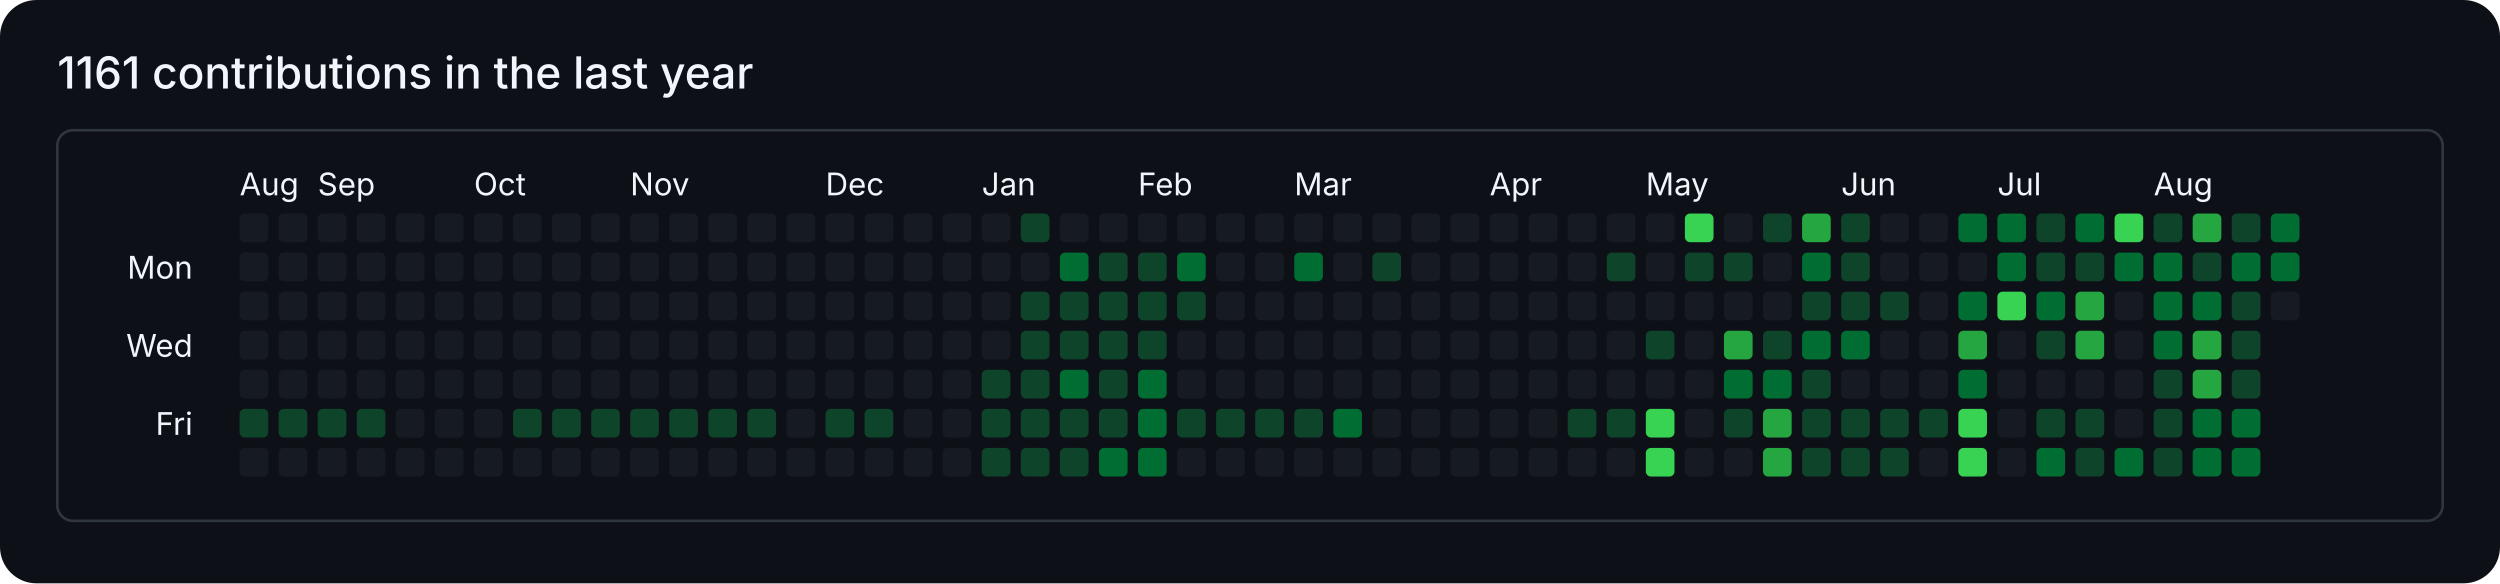
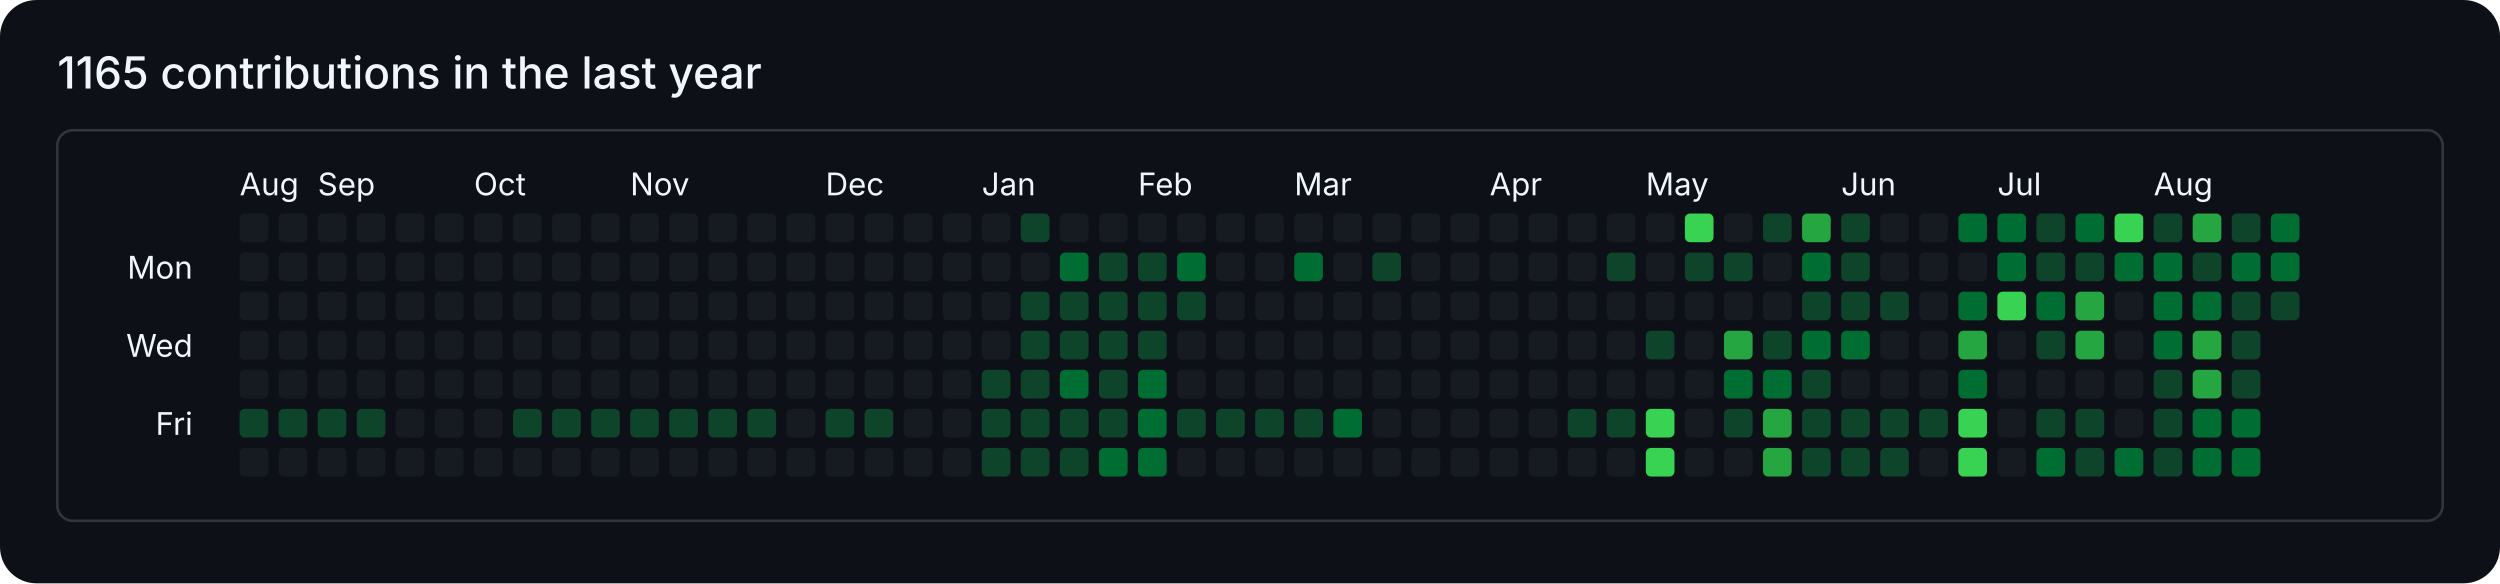
<svg xmlns="http://www.w3.org/2000/svg" width="1200" height="280" viewBox="0 0 960 224" fill="none" role="img" aria-label="AleksZyro GitHub contribution calendar">
  <style>
    .title { font: 500 17px -apple-system, BlinkMacSystemFont, 'Segoe UI', sans-serif; fill: #f0f6fc; }
    .month-label, .weekday-label, .legend, .hint { font: 400 12px -apple-system, BlinkMacSystemFont, 'Segoe UI', sans-serif; fill: #f0f6fc; }
    .hint, .legend-muted { fill: #8b949e; }
    .day-cell { shape-rendering: geometricPrecision; }
  </style>
  <rect width="960" height="224" rx="14" fill="#0d1117" />
-   <text x="22" y="34" class="title">1161 contributions in the last year</text>
+   <text x="22" y="34" class="title">1165 contributions in the last year</text>
  <rect x="22" y="50" width="916" height="150" rx="6" fill="none" stroke="#30363d" />
  <text x="92" y="75" class="month-label">Aug</text>
  <text x="122" y="75" class="month-label">Sep</text>
  <text x="182" y="75" class="month-label">Oct</text>
  <text x="242" y="75" class="month-label">Nov</text>
  <text x="317" y="75" class="month-label">Dec</text>
  <text x="377" y="75" class="month-label">Jan</text>
  <text x="437" y="75" class="month-label">Feb</text>
  <text x="497" y="75" class="month-label">Mar</text>
  <text x="572" y="75" class="month-label">Apr</text>
  <text x="632" y="75" class="month-label">May</text>
  <text x="707" y="75" class="month-label">Jun</text>
  <text x="767" y="75" class="month-label">Jul</text>
  <text x="827" y="75" class="month-label">Aug</text>
  <text x="74" y="107" class="weekday-label" text-anchor="end">Mon</text>
  <text x="74" y="137" class="weekday-label" text-anchor="end">Wed</text>
  <text x="74" y="167" class="weekday-label" text-anchor="end">Fri</text>
  <rect class="day-cell" x="92" y="82" width="11" height="11" rx="2" fill="#161b22" />
  <rect class="day-cell" x="92" y="97" width="11" height="11" rx="2" fill="#161b22" />
  <rect class="day-cell" x="92" y="112" width="11" height="11" rx="2" fill="#161b22" />
  <rect class="day-cell" x="92" y="127" width="11" height="11" rx="2" fill="#161b22" />
  <rect class="day-cell" x="92" y="142" width="11" height="11" rx="2" fill="#161b22" />
  <rect class="day-cell" x="92" y="157" width="11" height="11" rx="2" fill="#0e4429" />
  <rect class="day-cell" x="92" y="172" width="11" height="11" rx="2" fill="#161b22" />
  <rect class="day-cell" x="107" y="82" width="11" height="11" rx="2" fill="#161b22" />
  <rect class="day-cell" x="107" y="97" width="11" height="11" rx="2" fill="#161b22" />
  <rect class="day-cell" x="107" y="112" width="11" height="11" rx="2" fill="#161b22" />
  <rect class="day-cell" x="107" y="127" width="11" height="11" rx="2" fill="#161b22" />
  <rect class="day-cell" x="107" y="142" width="11" height="11" rx="2" fill="#161b22" />
  <rect class="day-cell" x="107" y="157" width="11" height="11" rx="2" fill="#0e4429" />
  <rect class="day-cell" x="107" y="172" width="11" height="11" rx="2" fill="#161b22" />
  <rect class="day-cell" x="122" y="82" width="11" height="11" rx="2" fill="#161b22" />
  <rect class="day-cell" x="122" y="97" width="11" height="11" rx="2" fill="#161b22" />
  <rect class="day-cell" x="122" y="112" width="11" height="11" rx="2" fill="#161b22" />
  <rect class="day-cell" x="122" y="127" width="11" height="11" rx="2" fill="#161b22" />
  <rect class="day-cell" x="122" y="142" width="11" height="11" rx="2" fill="#161b22" />
  <rect class="day-cell" x="122" y="157" width="11" height="11" rx="2" fill="#0e4429" />
  <rect class="day-cell" x="122" y="172" width="11" height="11" rx="2" fill="#161b22" />
  <rect class="day-cell" x="137" y="82" width="11" height="11" rx="2" fill="#161b22" />
  <rect class="day-cell" x="137" y="97" width="11" height="11" rx="2" fill="#161b22" />
  <rect class="day-cell" x="137" y="112" width="11" height="11" rx="2" fill="#161b22" />
  <rect class="day-cell" x="137" y="127" width="11" height="11" rx="2" fill="#161b22" />
  <rect class="day-cell" x="137" y="142" width="11" height="11" rx="2" fill="#161b22" />
  <rect class="day-cell" x="137" y="157" width="11" height="11" rx="2" fill="#0e4429" />
  <rect class="day-cell" x="137" y="172" width="11" height="11" rx="2" fill="#161b22" />
  <rect class="day-cell" x="152" y="82" width="11" height="11" rx="2" fill="#161b22" />
  <rect class="day-cell" x="152" y="97" width="11" height="11" rx="2" fill="#161b22" />
  <rect class="day-cell" x="152" y="112" width="11" height="11" rx="2" fill="#161b22" />
  <rect class="day-cell" x="152" y="127" width="11" height="11" rx="2" fill="#161b22" />
  <rect class="day-cell" x="152" y="142" width="11" height="11" rx="2" fill="#161b22" />
  <rect class="day-cell" x="152" y="157" width="11" height="11" rx="2" fill="#161b22" />
  <rect class="day-cell" x="152" y="172" width="11" height="11" rx="2" fill="#161b22" />
  <rect class="day-cell" x="167" y="82" width="11" height="11" rx="2" fill="#161b22" />
  <rect class="day-cell" x="167" y="97" width="11" height="11" rx="2" fill="#161b22" />
  <rect class="day-cell" x="167" y="112" width="11" height="11" rx="2" fill="#161b22" />
  <rect class="day-cell" x="167" y="127" width="11" height="11" rx="2" fill="#161b22" />
  <rect class="day-cell" x="167" y="142" width="11" height="11" rx="2" fill="#161b22" />
  <rect class="day-cell" x="167" y="157" width="11" height="11" rx="2" fill="#161b22" />
  <rect class="day-cell" x="167" y="172" width="11" height="11" rx="2" fill="#161b22" />
  <rect class="day-cell" x="182" y="82" width="11" height="11" rx="2" fill="#161b22" />
  <rect class="day-cell" x="182" y="97" width="11" height="11" rx="2" fill="#161b22" />
  <rect class="day-cell" x="182" y="112" width="11" height="11" rx="2" fill="#161b22" />
  <rect class="day-cell" x="182" y="127" width="11" height="11" rx="2" fill="#161b22" />
  <rect class="day-cell" x="182" y="142" width="11" height="11" rx="2" fill="#161b22" />
  <rect class="day-cell" x="182" y="157" width="11" height="11" rx="2" fill="#161b22" />
  <rect class="day-cell" x="182" y="172" width="11" height="11" rx="2" fill="#161b22" />
  <rect class="day-cell" x="197" y="82" width="11" height="11" rx="2" fill="#161b22" />
  <rect class="day-cell" x="197" y="97" width="11" height="11" rx="2" fill="#161b22" />
  <rect class="day-cell" x="197" y="112" width="11" height="11" rx="2" fill="#161b22" />
  <rect class="day-cell" x="197" y="127" width="11" height="11" rx="2" fill="#161b22" />
  <rect class="day-cell" x="197" y="142" width="11" height="11" rx="2" fill="#161b22" />
  <rect class="day-cell" x="197" y="157" width="11" height="11" rx="2" fill="#0e4429" />
  <rect class="day-cell" x="197" y="172" width="11" height="11" rx="2" fill="#161b22" />
  <rect class="day-cell" x="212" y="82" width="11" height="11" rx="2" fill="#161b22" />
  <rect class="day-cell" x="212" y="97" width="11" height="11" rx="2" fill="#161b22" />
  <rect class="day-cell" x="212" y="112" width="11" height="11" rx="2" fill="#161b22" />
  <rect class="day-cell" x="212" y="127" width="11" height="11" rx="2" fill="#161b22" />
  <rect class="day-cell" x="212" y="142" width="11" height="11" rx="2" fill="#161b22" />
  <rect class="day-cell" x="212" y="157" width="11" height="11" rx="2" fill="#0e4429" />
  <rect class="day-cell" x="212" y="172" width="11" height="11" rx="2" fill="#161b22" />
  <rect class="day-cell" x="227" y="82" width="11" height="11" rx="2" fill="#161b22" />
  <rect class="day-cell" x="227" y="97" width="11" height="11" rx="2" fill="#161b22" />
  <rect class="day-cell" x="227" y="112" width="11" height="11" rx="2" fill="#161b22" />
  <rect class="day-cell" x="227" y="127" width="11" height="11" rx="2" fill="#161b22" />
  <rect class="day-cell" x="227" y="142" width="11" height="11" rx="2" fill="#161b22" />
  <rect class="day-cell" x="227" y="157" width="11" height="11" rx="2" fill="#0e4429" />
  <rect class="day-cell" x="227" y="172" width="11" height="11" rx="2" fill="#161b22" />
  <rect class="day-cell" x="242" y="82" width="11" height="11" rx="2" fill="#161b22" />
  <rect class="day-cell" x="242" y="97" width="11" height="11" rx="2" fill="#161b22" />
  <rect class="day-cell" x="242" y="112" width="11" height="11" rx="2" fill="#161b22" />
  <rect class="day-cell" x="242" y="127" width="11" height="11" rx="2" fill="#161b22" />
  <rect class="day-cell" x="242" y="142" width="11" height="11" rx="2" fill="#161b22" />
  <rect class="day-cell" x="242" y="157" width="11" height="11" rx="2" fill="#0e4429" />
  <rect class="day-cell" x="242" y="172" width="11" height="11" rx="2" fill="#161b22" />
  <rect class="day-cell" x="257" y="82" width="11" height="11" rx="2" fill="#161b22" />
  <rect class="day-cell" x="257" y="97" width="11" height="11" rx="2" fill="#161b22" />
  <rect class="day-cell" x="257" y="112" width="11" height="11" rx="2" fill="#161b22" />
  <rect class="day-cell" x="257" y="127" width="11" height="11" rx="2" fill="#161b22" />
  <rect class="day-cell" x="257" y="142" width="11" height="11" rx="2" fill="#161b22" />
  <rect class="day-cell" x="257" y="157" width="11" height="11" rx="2" fill="#0e4429" />
  <rect class="day-cell" x="257" y="172" width="11" height="11" rx="2" fill="#161b22" />
  <rect class="day-cell" x="272" y="82" width="11" height="11" rx="2" fill="#161b22" />
  <rect class="day-cell" x="272" y="97" width="11" height="11" rx="2" fill="#161b22" />
  <rect class="day-cell" x="272" y="112" width="11" height="11" rx="2" fill="#161b22" />
  <rect class="day-cell" x="272" y="127" width="11" height="11" rx="2" fill="#161b22" />
  <rect class="day-cell" x="272" y="142" width="11" height="11" rx="2" fill="#161b22" />
  <rect class="day-cell" x="272" y="157" width="11" height="11" rx="2" fill="#0e4429" />
  <rect class="day-cell" x="272" y="172" width="11" height="11" rx="2" fill="#161b22" />
  <rect class="day-cell" x="287" y="82" width="11" height="11" rx="2" fill="#161b22" />
  <rect class="day-cell" x="287" y="97" width="11" height="11" rx="2" fill="#161b22" />
  <rect class="day-cell" x="287" y="112" width="11" height="11" rx="2" fill="#161b22" />
  <rect class="day-cell" x="287" y="127" width="11" height="11" rx="2" fill="#161b22" />
  <rect class="day-cell" x="287" y="142" width="11" height="11" rx="2" fill="#161b22" />
  <rect class="day-cell" x="287" y="157" width="11" height="11" rx="2" fill="#0e4429" />
  <rect class="day-cell" x="287" y="172" width="11" height="11" rx="2" fill="#161b22" />
  <rect class="day-cell" x="302" y="82" width="11" height="11" rx="2" fill="#161b22" />
  <rect class="day-cell" x="302" y="97" width="11" height="11" rx="2" fill="#161b22" />
  <rect class="day-cell" x="302" y="112" width="11" height="11" rx="2" fill="#161b22" />
  <rect class="day-cell" x="302" y="127" width="11" height="11" rx="2" fill="#161b22" />
  <rect class="day-cell" x="302" y="142" width="11" height="11" rx="2" fill="#161b22" />
  <rect class="day-cell" x="302" y="157" width="11" height="11" rx="2" fill="#161b22" />
  <rect class="day-cell" x="302" y="172" width="11" height="11" rx="2" fill="#161b22" />
  <rect class="day-cell" x="317" y="82" width="11" height="11" rx="2" fill="#161b22" />
  <rect class="day-cell" x="317" y="97" width="11" height="11" rx="2" fill="#161b22" />
  <rect class="day-cell" x="317" y="112" width="11" height="11" rx="2" fill="#161b22" />
  <rect class="day-cell" x="317" y="127" width="11" height="11" rx="2" fill="#161b22" />
  <rect class="day-cell" x="317" y="142" width="11" height="11" rx="2" fill="#161b22" />
  <rect class="day-cell" x="317" y="157" width="11" height="11" rx="2" fill="#0e4429" />
  <rect class="day-cell" x="317" y="172" width="11" height="11" rx="2" fill="#161b22" />
  <rect class="day-cell" x="332" y="82" width="11" height="11" rx="2" fill="#161b22" />
  <rect class="day-cell" x="332" y="97" width="11" height="11" rx="2" fill="#161b22" />
  <rect class="day-cell" x="332" y="112" width="11" height="11" rx="2" fill="#161b22" />
  <rect class="day-cell" x="332" y="127" width="11" height="11" rx="2" fill="#161b22" />
  <rect class="day-cell" x="332" y="142" width="11" height="11" rx="2" fill="#161b22" />
  <rect class="day-cell" x="332" y="157" width="11" height="11" rx="2" fill="#0e4429" />
  <rect class="day-cell" x="332" y="172" width="11" height="11" rx="2" fill="#161b22" />
  <rect class="day-cell" x="347" y="82" width="11" height="11" rx="2" fill="#161b22" />
  <rect class="day-cell" x="347" y="97" width="11" height="11" rx="2" fill="#161b22" />
  <rect class="day-cell" x="347" y="112" width="11" height="11" rx="2" fill="#161b22" />
  <rect class="day-cell" x="347" y="127" width="11" height="11" rx="2" fill="#161b22" />
  <rect class="day-cell" x="347" y="142" width="11" height="11" rx="2" fill="#161b22" />
  <rect class="day-cell" x="347" y="157" width="11" height="11" rx="2" fill="#161b22" />
  <rect class="day-cell" x="347" y="172" width="11" height="11" rx="2" fill="#161b22" />
  <rect class="day-cell" x="362" y="82" width="11" height="11" rx="2" fill="#161b22" />
  <rect class="day-cell" x="362" y="97" width="11" height="11" rx="2" fill="#161b22" />
  <rect class="day-cell" x="362" y="112" width="11" height="11" rx="2" fill="#161b22" />
  <rect class="day-cell" x="362" y="127" width="11" height="11" rx="2" fill="#161b22" />
  <rect class="day-cell" x="362" y="142" width="11" height="11" rx="2" fill="#161b22" />
  <rect class="day-cell" x="362" y="157" width="11" height="11" rx="2" fill="#161b22" />
  <rect class="day-cell" x="362" y="172" width="11" height="11" rx="2" fill="#161b22" />
  <rect class="day-cell" x="377" y="82" width="11" height="11" rx="2" fill="#161b22" />
  <rect class="day-cell" x="377" y="97" width="11" height="11" rx="2" fill="#161b22" />
  <rect class="day-cell" x="377" y="112" width="11" height="11" rx="2" fill="#161b22" />
  <rect class="day-cell" x="377" y="127" width="11" height="11" rx="2" fill="#161b22" />
  <rect class="day-cell" x="377" y="142" width="11" height="11" rx="2" fill="#0e4429" />
  <rect class="day-cell" x="377" y="157" width="11" height="11" rx="2" fill="#0e4429" />
  <rect class="day-cell" x="377" y="172" width="11" height="11" rx="2" fill="#0e4429" />
  <rect class="day-cell" x="392" y="82" width="11" height="11" rx="2" fill="#0e4429" />
  <rect class="day-cell" x="392" y="97" width="11" height="11" rx="2" fill="#161b22" />
  <rect class="day-cell" x="392" y="112" width="11" height="11" rx="2" fill="#0e4429" />
  <rect class="day-cell" x="392" y="127" width="11" height="11" rx="2" fill="#0e4429" />
  <rect class="day-cell" x="392" y="142" width="11" height="11" rx="2" fill="#0e4429" />
  <rect class="day-cell" x="392" y="157" width="11" height="11" rx="2" fill="#0e4429" />
  <rect class="day-cell" x="392" y="172" width="11" height="11" rx="2" fill="#0e4429" />
  <rect class="day-cell" x="407" y="82" width="11" height="11" rx="2" fill="#161b22" />
  <rect class="day-cell" x="407" y="97" width="11" height="11" rx="2" fill="#006d32" />
  <rect class="day-cell" x="407" y="112" width="11" height="11" rx="2" fill="#0e4429" />
  <rect class="day-cell" x="407" y="127" width="11" height="11" rx="2" fill="#0e4429" />
  <rect class="day-cell" x="407" y="142" width="11" height="11" rx="2" fill="#006d32" />
  <rect class="day-cell" x="407" y="157" width="11" height="11" rx="2" fill="#0e4429" />
  <rect class="day-cell" x="407" y="172" width="11" height="11" rx="2" fill="#0e4429" />
  <rect class="day-cell" x="422" y="82" width="11" height="11" rx="2" fill="#161b22" />
  <rect class="day-cell" x="422" y="97" width="11" height="11" rx="2" fill="#0e4429" />
  <rect class="day-cell" x="422" y="112" width="11" height="11" rx="2" fill="#0e4429" />
  <rect class="day-cell" x="422" y="127" width="11" height="11" rx="2" fill="#0e4429" />
  <rect class="day-cell" x="422" y="142" width="11" height="11" rx="2" fill="#0e4429" />
  <rect class="day-cell" x="422" y="157" width="11" height="11" rx="2" fill="#0e4429" />
  <rect class="day-cell" x="422" y="172" width="11" height="11" rx="2" fill="#006d32" />
  <rect class="day-cell" x="437" y="82" width="11" height="11" rx="2" fill="#161b22" />
  <rect class="day-cell" x="437" y="97" width="11" height="11" rx="2" fill="#0e4429" />
  <rect class="day-cell" x="437" y="112" width="11" height="11" rx="2" fill="#0e4429" />
  <rect class="day-cell" x="437" y="127" width="11" height="11" rx="2" fill="#0e4429" />
  <rect class="day-cell" x="437" y="142" width="11" height="11" rx="2" fill="#006d32" />
  <rect class="day-cell" x="437" y="157" width="11" height="11" rx="2" fill="#006d32" />
  <rect class="day-cell" x="437" y="172" width="11" height="11" rx="2" fill="#006d32" />
  <rect class="day-cell" x="452" y="82" width="11" height="11" rx="2" fill="#161b22" />
  <rect class="day-cell" x="452" y="97" width="11" height="11" rx="2" fill="#006d32" />
  <rect class="day-cell" x="452" y="112" width="11" height="11" rx="2" fill="#0e4429" />
  <rect class="day-cell" x="452" y="127" width="11" height="11" rx="2" fill="#161b22" />
  <rect class="day-cell" x="452" y="142" width="11" height="11" rx="2" fill="#161b22" />
  <rect class="day-cell" x="452" y="157" width="11" height="11" rx="2" fill="#0e4429" />
  <rect class="day-cell" x="452" y="172" width="11" height="11" rx="2" fill="#161b22" />
  <rect class="day-cell" x="467" y="82" width="11" height="11" rx="2" fill="#161b22" />
  <rect class="day-cell" x="467" y="97" width="11" height="11" rx="2" fill="#161b22" />
  <rect class="day-cell" x="467" y="112" width="11" height="11" rx="2" fill="#161b22" />
  <rect class="day-cell" x="467" y="127" width="11" height="11" rx="2" fill="#161b22" />
  <rect class="day-cell" x="467" y="142" width="11" height="11" rx="2" fill="#161b22" />
  <rect class="day-cell" x="467" y="157" width="11" height="11" rx="2" fill="#0e4429" />
  <rect class="day-cell" x="467" y="172" width="11" height="11" rx="2" fill="#161b22" />
  <rect class="day-cell" x="482" y="82" width="11" height="11" rx="2" fill="#161b22" />
  <rect class="day-cell" x="482" y="97" width="11" height="11" rx="2" fill="#161b22" />
  <rect class="day-cell" x="482" y="112" width="11" height="11" rx="2" fill="#161b22" />
  <rect class="day-cell" x="482" y="127" width="11" height="11" rx="2" fill="#161b22" />
  <rect class="day-cell" x="482" y="142" width="11" height="11" rx="2" fill="#161b22" />
  <rect class="day-cell" x="482" y="157" width="11" height="11" rx="2" fill="#0e4429" />
  <rect class="day-cell" x="482" y="172" width="11" height="11" rx="2" fill="#161b22" />
  <rect class="day-cell" x="497" y="82" width="11" height="11" rx="2" fill="#161b22" />
  <rect class="day-cell" x="497" y="97" width="11" height="11" rx="2" fill="#006d32" />
  <rect class="day-cell" x="497" y="112" width="11" height="11" rx="2" fill="#161b22" />
  <rect class="day-cell" x="497" y="127" width="11" height="11" rx="2" fill="#161b22" />
  <rect class="day-cell" x="497" y="142" width="11" height="11" rx="2" fill="#161b22" />
  <rect class="day-cell" x="497" y="157" width="11" height="11" rx="2" fill="#0e4429" />
  <rect class="day-cell" x="497" y="172" width="11" height="11" rx="2" fill="#161b22" />
  <rect class="day-cell" x="512" y="82" width="11" height="11" rx="2" fill="#161b22" />
  <rect class="day-cell" x="512" y="97" width="11" height="11" rx="2" fill="#161b22" />
  <rect class="day-cell" x="512" y="112" width="11" height="11" rx="2" fill="#161b22" />
  <rect class="day-cell" x="512" y="127" width="11" height="11" rx="2" fill="#161b22" />
  <rect class="day-cell" x="512" y="142" width="11" height="11" rx="2" fill="#161b22" />
  <rect class="day-cell" x="512" y="157" width="11" height="11" rx="2" fill="#006d32" />
  <rect class="day-cell" x="512" y="172" width="11" height="11" rx="2" fill="#161b22" />
  <rect class="day-cell" x="527" y="82" width="11" height="11" rx="2" fill="#161b22" />
  <rect class="day-cell" x="527" y="97" width="11" height="11" rx="2" fill="#0e4429" />
  <rect class="day-cell" x="527" y="112" width="11" height="11" rx="2" fill="#161b22" />
  <rect class="day-cell" x="527" y="127" width="11" height="11" rx="2" fill="#161b22" />
  <rect class="day-cell" x="527" y="142" width="11" height="11" rx="2" fill="#161b22" />
  <rect class="day-cell" x="527" y="157" width="11" height="11" rx="2" fill="#161b22" />
  <rect class="day-cell" x="527" y="172" width="11" height="11" rx="2" fill="#161b22" />
  <rect class="day-cell" x="542" y="82" width="11" height="11" rx="2" fill="#161b22" />
  <rect class="day-cell" x="542" y="97" width="11" height="11" rx="2" fill="#161b22" />
  <rect class="day-cell" x="542" y="112" width="11" height="11" rx="2" fill="#161b22" />
  <rect class="day-cell" x="542" y="127" width="11" height="11" rx="2" fill="#161b22" />
  <rect class="day-cell" x="542" y="142" width="11" height="11" rx="2" fill="#161b22" />
  <rect class="day-cell" x="542" y="157" width="11" height="11" rx="2" fill="#161b22" />
  <rect class="day-cell" x="542" y="172" width="11" height="11" rx="2" fill="#161b22" />
  <rect class="day-cell" x="557" y="82" width="11" height="11" rx="2" fill="#161b22" />
  <rect class="day-cell" x="557" y="97" width="11" height="11" rx="2" fill="#161b22" />
  <rect class="day-cell" x="557" y="112" width="11" height="11" rx="2" fill="#161b22" />
  <rect class="day-cell" x="557" y="127" width="11" height="11" rx="2" fill="#161b22" />
  <rect class="day-cell" x="557" y="142" width="11" height="11" rx="2" fill="#161b22" />
  <rect class="day-cell" x="557" y="157" width="11" height="11" rx="2" fill="#161b22" />
  <rect class="day-cell" x="557" y="172" width="11" height="11" rx="2" fill="#161b22" />
  <rect class="day-cell" x="572" y="82" width="11" height="11" rx="2" fill="#161b22" />
  <rect class="day-cell" x="572" y="97" width="11" height="11" rx="2" fill="#161b22" />
  <rect class="day-cell" x="572" y="112" width="11" height="11" rx="2" fill="#161b22" />
  <rect class="day-cell" x="572" y="127" width="11" height="11" rx="2" fill="#161b22" />
  <rect class="day-cell" x="572" y="142" width="11" height="11" rx="2" fill="#161b22" />
  <rect class="day-cell" x="572" y="157" width="11" height="11" rx="2" fill="#161b22" />
  <rect class="day-cell" x="572" y="172" width="11" height="11" rx="2" fill="#161b22" />
  <rect class="day-cell" x="587" y="82" width="11" height="11" rx="2" fill="#161b22" />
  <rect class="day-cell" x="587" y="97" width="11" height="11" rx="2" fill="#161b22" />
  <rect class="day-cell" x="587" y="112" width="11" height="11" rx="2" fill="#161b22" />
  <rect class="day-cell" x="587" y="127" width="11" height="11" rx="2" fill="#161b22" />
  <rect class="day-cell" x="587" y="142" width="11" height="11" rx="2" fill="#161b22" />
  <rect class="day-cell" x="587" y="157" width="11" height="11" rx="2" fill="#161b22" />
  <rect class="day-cell" x="587" y="172" width="11" height="11" rx="2" fill="#161b22" />
  <rect class="day-cell" x="602" y="82" width="11" height="11" rx="2" fill="#161b22" />
  <rect class="day-cell" x="602" y="97" width="11" height="11" rx="2" fill="#161b22" />
  <rect class="day-cell" x="602" y="112" width="11" height="11" rx="2" fill="#161b22" />
  <rect class="day-cell" x="602" y="127" width="11" height="11" rx="2" fill="#161b22" />
  <rect class="day-cell" x="602" y="142" width="11" height="11" rx="2" fill="#161b22" />
  <rect class="day-cell" x="602" y="157" width="11" height="11" rx="2" fill="#0e4429" />
  <rect class="day-cell" x="602" y="172" width="11" height="11" rx="2" fill="#161b22" />
  <rect class="day-cell" x="617" y="82" width="11" height="11" rx="2" fill="#161b22" />
  <rect class="day-cell" x="617" y="97" width="11" height="11" rx="2" fill="#0e4429" />
  <rect class="day-cell" x="617" y="112" width="11" height="11" rx="2" fill="#161b22" />
  <rect class="day-cell" x="617" y="127" width="11" height="11" rx="2" fill="#161b22" />
  <rect class="day-cell" x="617" y="142" width="11" height="11" rx="2" fill="#161b22" />
  <rect class="day-cell" x="617" y="157" width="11" height="11" rx="2" fill="#0e4429" />
  <rect class="day-cell" x="617" y="172" width="11" height="11" rx="2" fill="#161b22" />
  <rect class="day-cell" x="632" y="82" width="11" height="11" rx="2" fill="#161b22" />
  <rect class="day-cell" x="632" y="97" width="11" height="11" rx="2" fill="#161b22" />
  <rect class="day-cell" x="632" y="112" width="11" height="11" rx="2" fill="#161b22" />
  <rect class="day-cell" x="632" y="127" width="11" height="11" rx="2" fill="#0e4429" />
  <rect class="day-cell" x="632" y="142" width="11" height="11" rx="2" fill="#161b22" />
  <rect class="day-cell" x="632" y="157" width="11" height="11" rx="2" fill="#39d353" />
  <rect class="day-cell" x="632" y="172" width="11" height="11" rx="2" fill="#39d353" />
  <rect class="day-cell" x="647" y="82" width="11" height="11" rx="2" fill="#39d353" />
  <rect class="day-cell" x="647" y="97" width="11" height="11" rx="2" fill="#0e4429" />
  <rect class="day-cell" x="647" y="112" width="11" height="11" rx="2" fill="#161b22" />
  <rect class="day-cell" x="647" y="127" width="11" height="11" rx="2" fill="#161b22" />
  <rect class="day-cell" x="647" y="142" width="11" height="11" rx="2" fill="#161b22" />
  <rect class="day-cell" x="647" y="157" width="11" height="11" rx="2" fill="#161b22" />
  <rect class="day-cell" x="647" y="172" width="11" height="11" rx="2" fill="#161b22" />
  <rect class="day-cell" x="662" y="82" width="11" height="11" rx="2" fill="#161b22" />
  <rect class="day-cell" x="662" y="97" width="11" height="11" rx="2" fill="#0e4429" />
  <rect class="day-cell" x="662" y="112" width="11" height="11" rx="2" fill="#161b22" />
  <rect class="day-cell" x="662" y="127" width="11" height="11" rx="2" fill="#26a641" />
  <rect class="day-cell" x="662" y="142" width="11" height="11" rx="2" fill="#006d32" />
  <rect class="day-cell" x="662" y="157" width="11" height="11" rx="2" fill="#0e4429" />
  <rect class="day-cell" x="662" y="172" width="11" height="11" rx="2" fill="#161b22" />
  <rect class="day-cell" x="677" y="82" width="11" height="11" rx="2" fill="#0e4429" />
  <rect class="day-cell" x="677" y="97" width="11" height="11" rx="2" fill="#161b22" />
  <rect class="day-cell" x="677" y="112" width="11" height="11" rx="2" fill="#161b22" />
  <rect class="day-cell" x="677" y="127" width="11" height="11" rx="2" fill="#0e4429" />
  <rect class="day-cell" x="677" y="142" width="11" height="11" rx="2" fill="#006d32" />
  <rect class="day-cell" x="677" y="157" width="11" height="11" rx="2" fill="#26a641" />
  <rect class="day-cell" x="677" y="172" width="11" height="11" rx="2" fill="#26a641" />
  <rect class="day-cell" x="692" y="82" width="11" height="11" rx="2" fill="#26a641" />
  <rect class="day-cell" x="692" y="97" width="11" height="11" rx="2" fill="#006d32" />
  <rect class="day-cell" x="692" y="112" width="11" height="11" rx="2" fill="#0e4429" />
  <rect class="day-cell" x="692" y="127" width="11" height="11" rx="2" fill="#006d32" />
  <rect class="day-cell" x="692" y="142" width="11" height="11" rx="2" fill="#0e4429" />
  <rect class="day-cell" x="692" y="157" width="11" height="11" rx="2" fill="#0e4429" />
  <rect class="day-cell" x="692" y="172" width="11" height="11" rx="2" fill="#0e4429" />
  <rect class="day-cell" x="707" y="82" width="11" height="11" rx="2" fill="#0e4429" />
  <rect class="day-cell" x="707" y="97" width="11" height="11" rx="2" fill="#0e4429" />
  <rect class="day-cell" x="707" y="112" width="11" height="11" rx="2" fill="#0e4429" />
  <rect class="day-cell" x="707" y="127" width="11" height="11" rx="2" fill="#006d32" />
  <rect class="day-cell" x="707" y="142" width="11" height="11" rx="2" fill="#161b22" />
  <rect class="day-cell" x="707" y="157" width="11" height="11" rx="2" fill="#0e4429" />
  <rect class="day-cell" x="707" y="172" width="11" height="11" rx="2" fill="#0e4429" />
  <rect class="day-cell" x="722" y="82" width="11" height="11" rx="2" fill="#161b22" />
  <rect class="day-cell" x="722" y="97" width="11" height="11" rx="2" fill="#161b22" />
  <rect class="day-cell" x="722" y="112" width="11" height="11" rx="2" fill="#0e4429" />
  <rect class="day-cell" x="722" y="127" width="11" height="11" rx="2" fill="#161b22" />
  <rect class="day-cell" x="722" y="142" width="11" height="11" rx="2" fill="#161b22" />
  <rect class="day-cell" x="722" y="157" width="11" height="11" rx="2" fill="#0e4429" />
  <rect class="day-cell" x="722" y="172" width="11" height="11" rx="2" fill="#0e4429" />
  <rect class="day-cell" x="737" y="82" width="11" height="11" rx="2" fill="#161b22" />
  <rect class="day-cell" x="737" y="97" width="11" height="11" rx="2" fill="#161b22" />
  <rect class="day-cell" x="737" y="112" width="11" height="11" rx="2" fill="#161b22" />
  <rect class="day-cell" x="737" y="127" width="11" height="11" rx="2" fill="#161b22" />
  <rect class="day-cell" x="737" y="142" width="11" height="11" rx="2" fill="#161b22" />
  <rect class="day-cell" x="737" y="157" width="11" height="11" rx="2" fill="#0e4429" />
  <rect class="day-cell" x="737" y="172" width="11" height="11" rx="2" fill="#161b22" />
  <rect class="day-cell" x="752" y="82" width="11" height="11" rx="2" fill="#006d32" />
  <rect class="day-cell" x="752" y="97" width="11" height="11" rx="2" fill="#161b22" />
  <rect class="day-cell" x="752" y="112" width="11" height="11" rx="2" fill="#006d32" />
  <rect class="day-cell" x="752" y="127" width="11" height="11" rx="2" fill="#26a641" />
  <rect class="day-cell" x="752" y="142" width="11" height="11" rx="2" fill="#006d32" />
  <rect class="day-cell" x="752" y="157" width="11" height="11" rx="2" fill="#39d353" />
  <rect class="day-cell" x="752" y="172" width="11" height="11" rx="2" fill="#39d353" />
  <rect class="day-cell" x="767" y="82" width="11" height="11" rx="2" fill="#006d32" />
  <rect class="day-cell" x="767" y="97" width="11" height="11" rx="2" fill="#006d32" />
  <rect class="day-cell" x="767" y="112" width="11" height="11" rx="2" fill="#39d353" />
  <rect class="day-cell" x="767" y="127" width="11" height="11" rx="2" fill="#161b22" />
  <rect class="day-cell" x="767" y="142" width="11" height="11" rx="2" fill="#161b22" />
  <rect class="day-cell" x="767" y="157" width="11" height="11" rx="2" fill="#161b22" />
  <rect class="day-cell" x="767" y="172" width="11" height="11" rx="2" fill="#161b22" />
  <rect class="day-cell" x="782" y="82" width="11" height="11" rx="2" fill="#0e4429" />
  <rect class="day-cell" x="782" y="97" width="11" height="11" rx="2" fill="#0e4429" />
  <rect class="day-cell" x="782" y="112" width="11" height="11" rx="2" fill="#006d32" />
  <rect class="day-cell" x="782" y="127" width="11" height="11" rx="2" fill="#0e4429" />
  <rect class="day-cell" x="782" y="142" width="11" height="11" rx="2" fill="#161b22" />
  <rect class="day-cell" x="782" y="157" width="11" height="11" rx="2" fill="#0e4429" />
  <rect class="day-cell" x="782" y="172" width="11" height="11" rx="2" fill="#006d32" />
  <rect class="day-cell" x="797" y="82" width="11" height="11" rx="2" fill="#006d32" />
  <rect class="day-cell" x="797" y="97" width="11" height="11" rx="2" fill="#0e4429" />
  <rect class="day-cell" x="797" y="112" width="11" height="11" rx="2" fill="#26a641" />
  <rect class="day-cell" x="797" y="127" width="11" height="11" rx="2" fill="#26a641" />
  <rect class="day-cell" x="797" y="142" width="11" height="11" rx="2" fill="#161b22" />
  <rect class="day-cell" x="797" y="157" width="11" height="11" rx="2" fill="#0e4429" />
  <rect class="day-cell" x="797" y="172" width="11" height="11" rx="2" fill="#0e4429" />
  <rect class="day-cell" x="812" y="82" width="11" height="11" rx="2" fill="#39d353" />
  <rect class="day-cell" x="812" y="97" width="11" height="11" rx="2" fill="#006d32" />
  <rect class="day-cell" x="812" y="112" width="11" height="11" rx="2" fill="#161b22" />
  <rect class="day-cell" x="812" y="127" width="11" height="11" rx="2" fill="#161b22" />
  <rect class="day-cell" x="812" y="142" width="11" height="11" rx="2" fill="#161b22" />
  <rect class="day-cell" x="812" y="157" width="11" height="11" rx="2" fill="#161b22" />
  <rect class="day-cell" x="812" y="172" width="11" height="11" rx="2" fill="#006d32" />
  <rect class="day-cell" x="827" y="82" width="11" height="11" rx="2" fill="#0e4429" />
  <rect class="day-cell" x="827" y="97" width="11" height="11" rx="2" fill="#006d32" />
  <rect class="day-cell" x="827" y="112" width="11" height="11" rx="2" fill="#006d32" />
  <rect class="day-cell" x="827" y="127" width="11" height="11" rx="2" fill="#006d32" />
  <rect class="day-cell" x="827" y="142" width="11" height="11" rx="2" fill="#0e4429" />
  <rect class="day-cell" x="827" y="157" width="11" height="11" rx="2" fill="#0e4429" />
  <rect class="day-cell" x="827" y="172" width="11" height="11" rx="2" fill="#0e4429" />
  <rect class="day-cell" x="842" y="82" width="11" height="11" rx="2" fill="#26a641" />
  <rect class="day-cell" x="842" y="97" width="11" height="11" rx="2" fill="#0e4429" />
  <rect class="day-cell" x="842" y="112" width="11" height="11" rx="2" fill="#006d32" />
  <rect class="day-cell" x="842" y="127" width="11" height="11" rx="2" fill="#26a641" />
  <rect class="day-cell" x="842" y="142" width="11" height="11" rx="2" fill="#26a641" />
  <rect class="day-cell" x="842" y="157" width="11" height="11" rx="2" fill="#006d32" />
  <rect class="day-cell" x="842" y="172" width="11" height="11" rx="2" fill="#006d32" />
  <rect class="day-cell" x="857" y="82" width="11" height="11" rx="2" fill="#0e4429" />
  <rect class="day-cell" x="857" y="97" width="11" height="11" rx="2" fill="#006d32" />
  <rect class="day-cell" x="857" y="112" width="11" height="11" rx="2" fill="#0e4429" />
  <rect class="day-cell" x="857" y="127" width="11" height="11" rx="2" fill="#0e4429" />
  <rect class="day-cell" x="857" y="142" width="11" height="11" rx="2" fill="#0e4429" />
  <rect class="day-cell" x="857" y="157" width="11" height="11" rx="2" fill="#006d32" />
  <rect class="day-cell" x="857" y="172" width="11" height="11" rx="2" fill="#006d32" />
  <rect class="day-cell" x="872" y="82" width="11" height="11" rx="2" fill="#006d32" />
  <rect class="day-cell" x="872" y="97" width="11" height="11" rx="2" fill="#006d32" />
-   <rect class="day-cell" x="872" y="112" width="11" height="11" rx="2" fill="#161b22" />
+   <rect class="day-cell" x="872" y="112" width="11" height="11" rx="2" fill="#0e4429" />
</svg>
